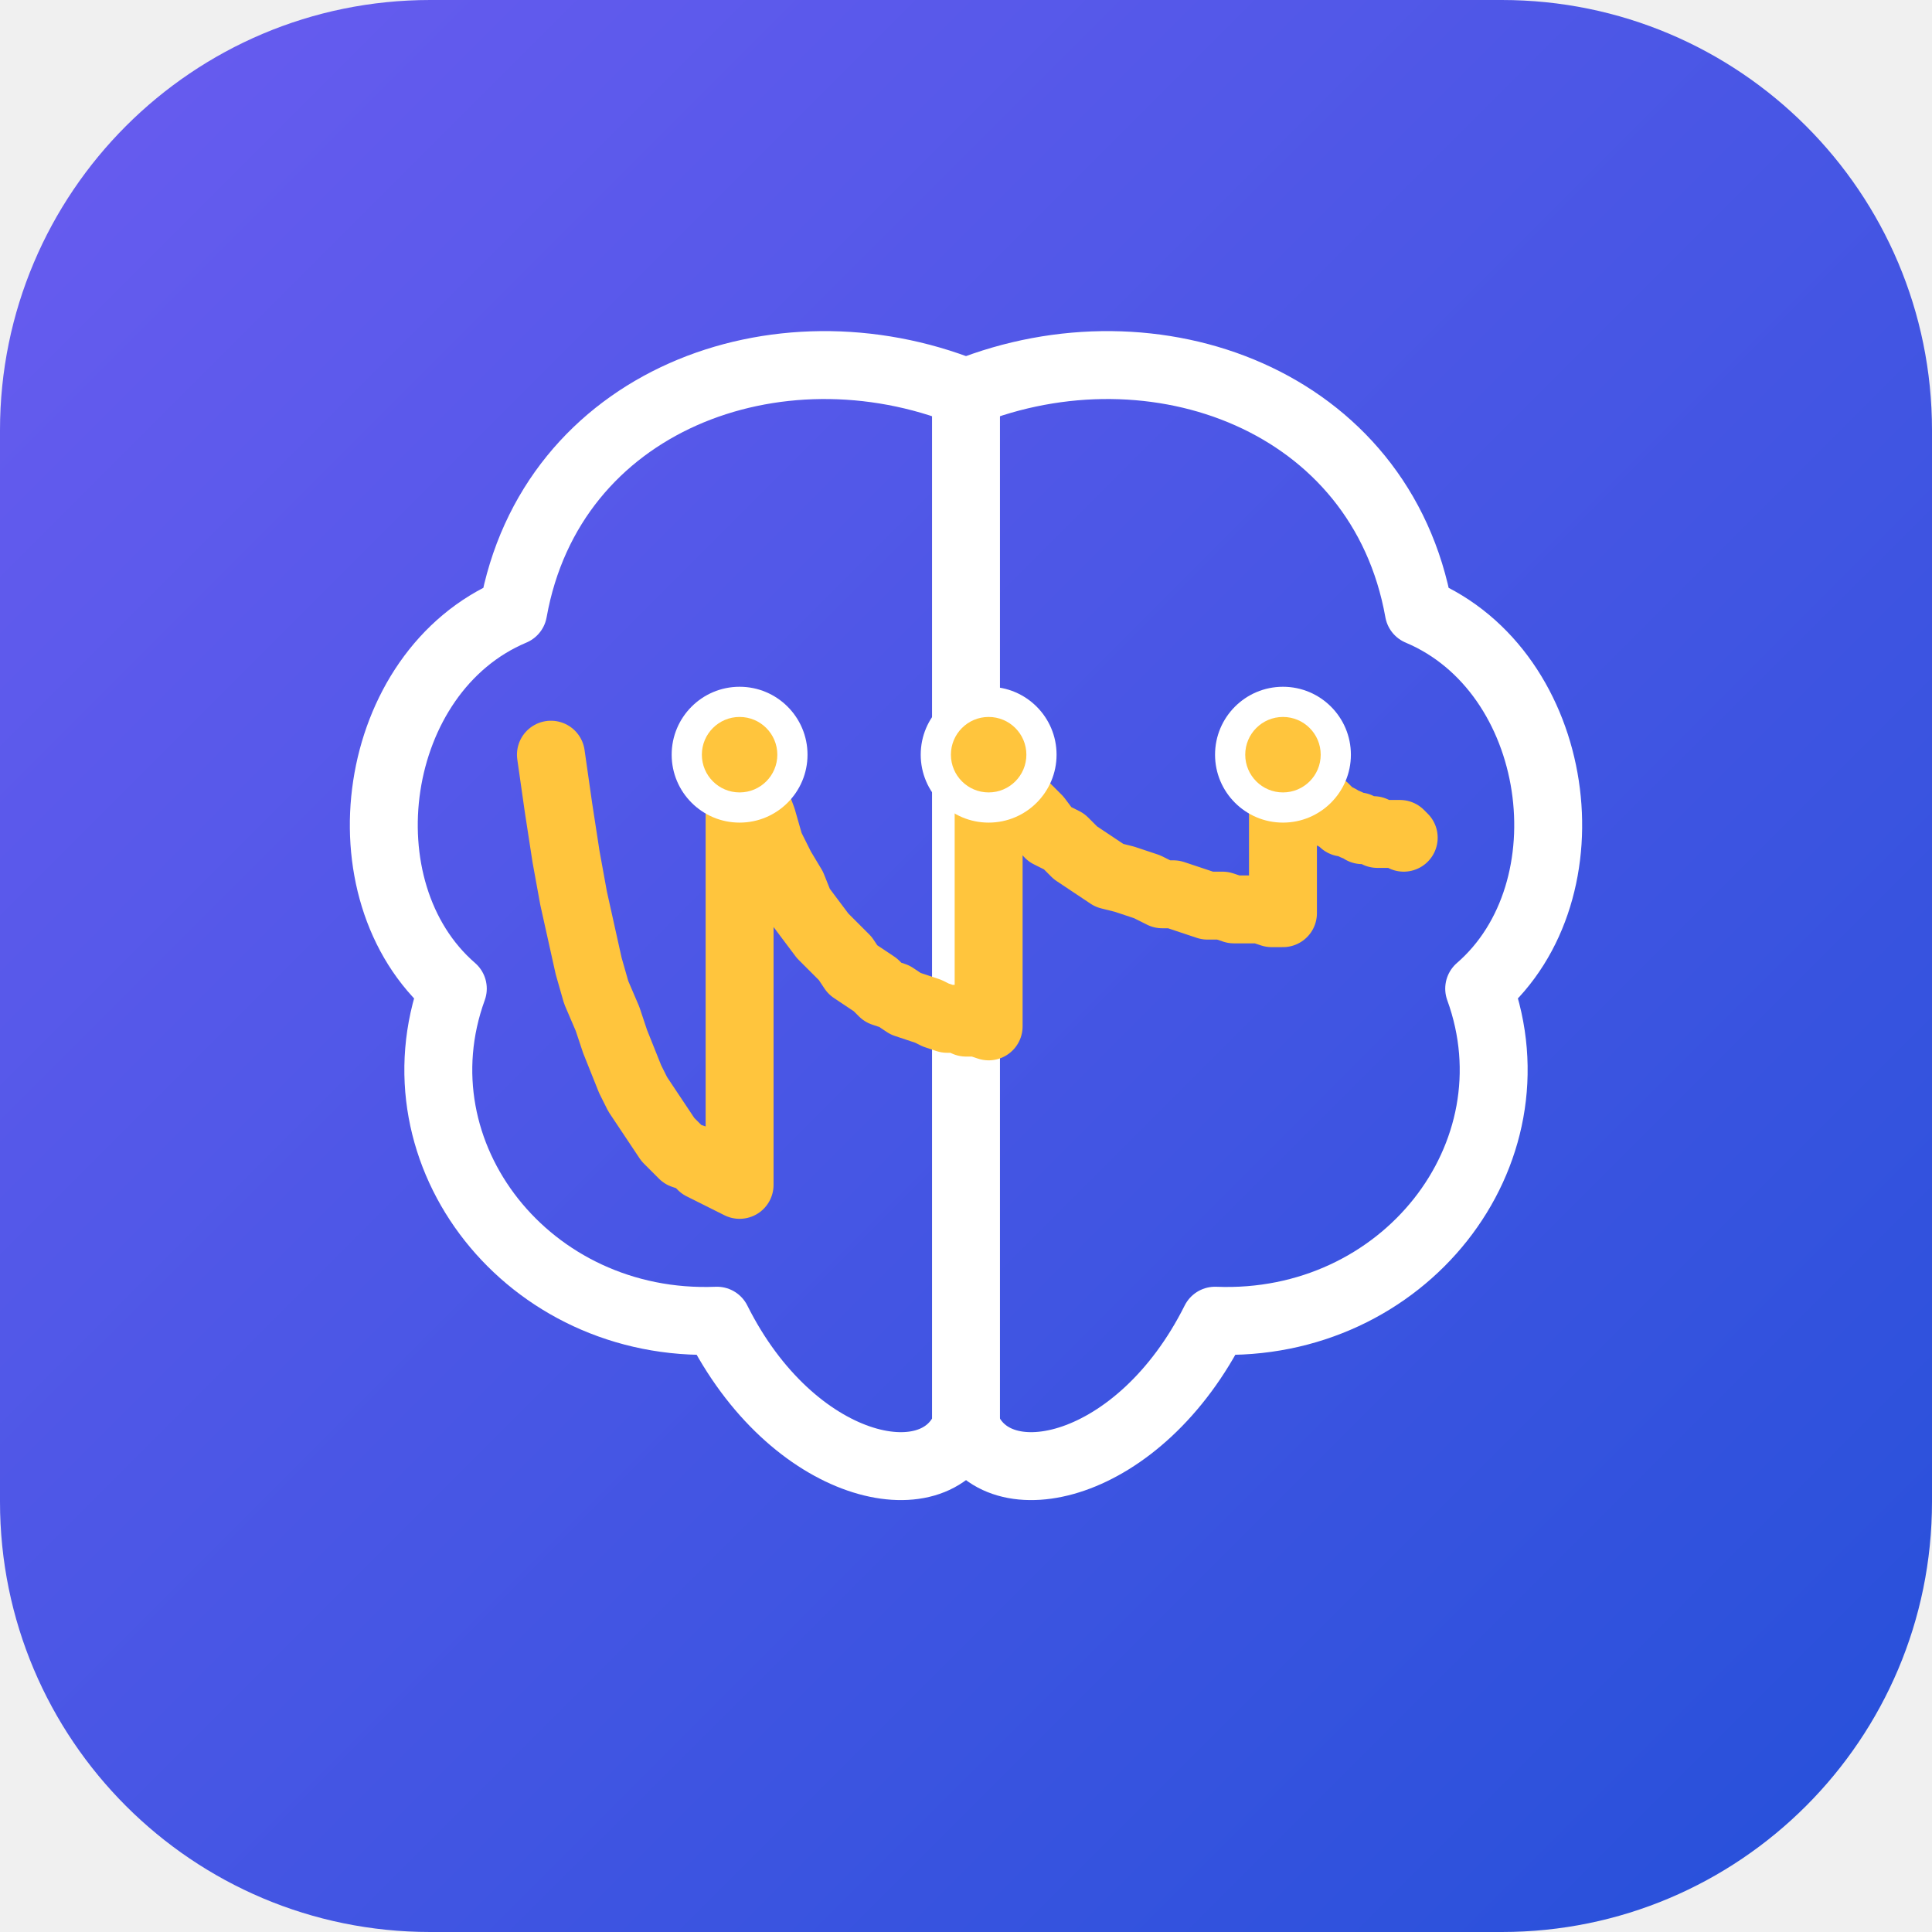
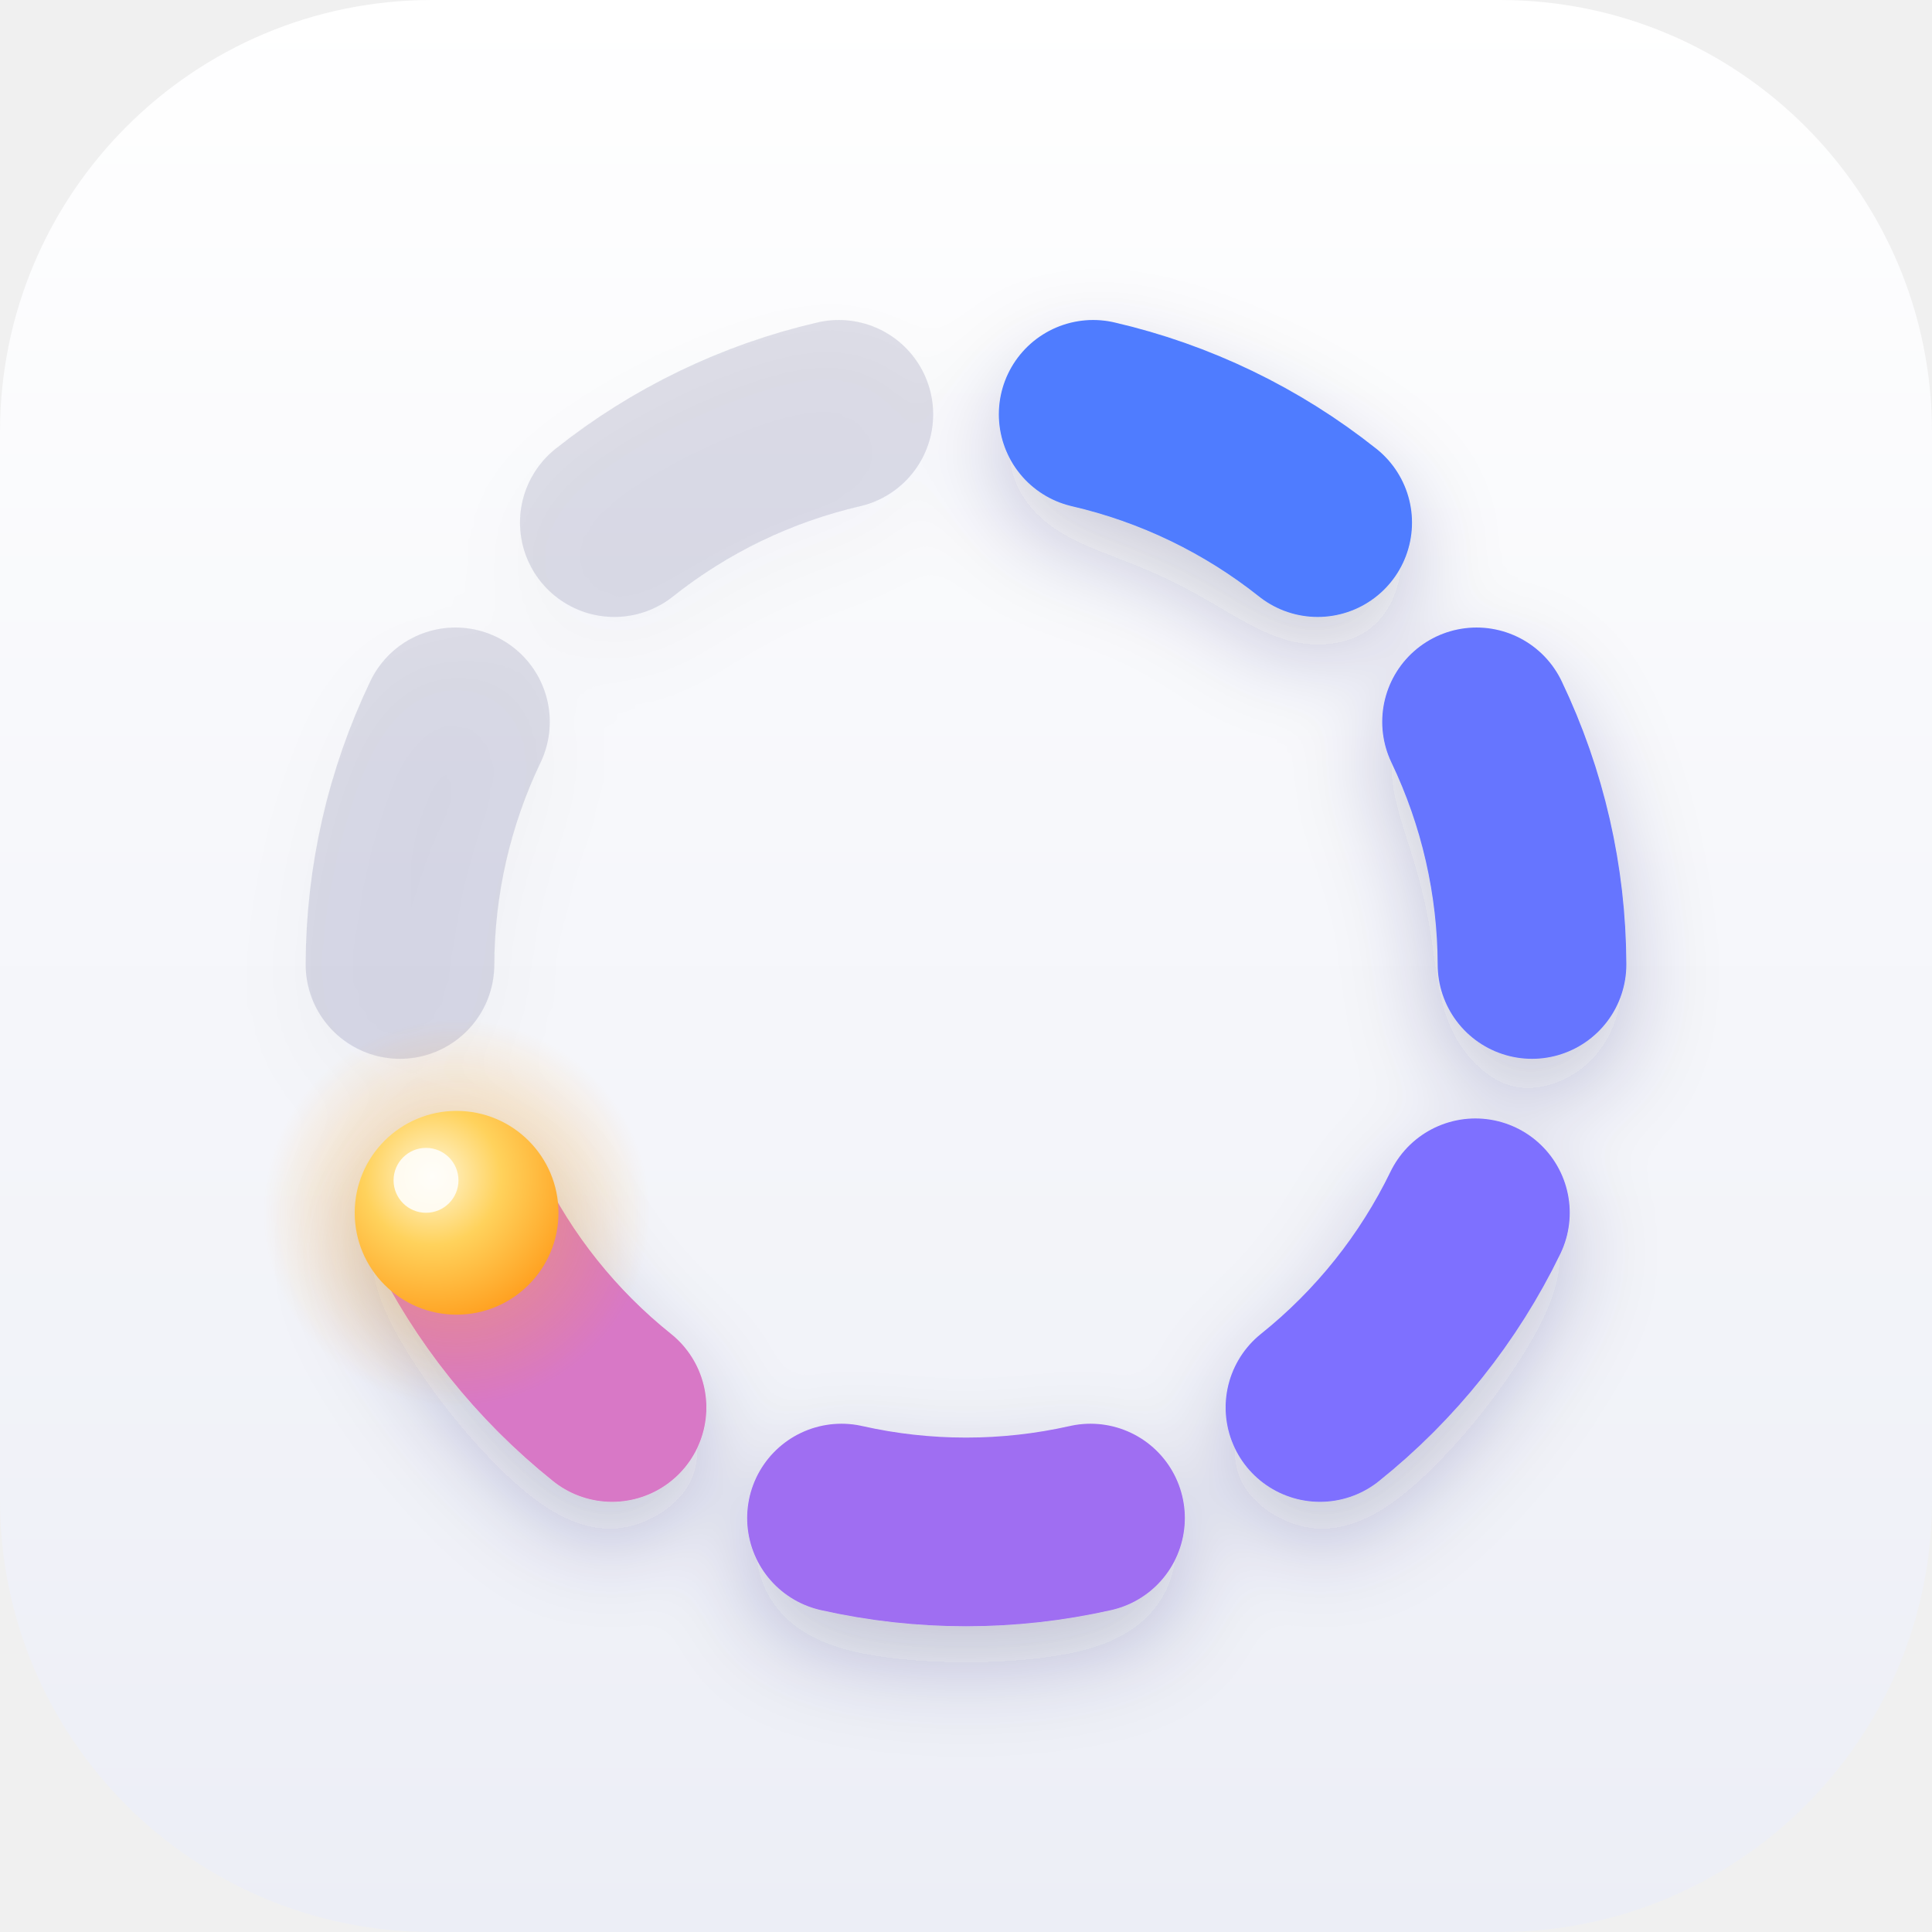
- <svg xmlns="http://www.w3.org/2000/svg" viewBox="0 0 512 512">
+ <svg xmlns="http://www.w3.org/2000/svg" viewBox="0 0 512 512" role="img" aria-label="The week as a ring of seven days, day 5 lit">
+   <style>.dark{display:none}@media (prefers-color-scheme: dark){.light{display:none}.dark{display:inline}}</style>
  <defs>
-     <linearGradient id="g" x1="0" y1="0" x2="1" y2="1">
-       <stop offset="0" stop-color="#6a5cf0" />
-       <stop offset="1" stop-color="#2550d9" />
+     <linearGradient id="lbg" x1="0" y1="0" x2="0" y2="1">
+       <stop offset="0" stop-color="#ffffff" />
+       <stop offset="1" stop-color="#eceef6" />
    </linearGradient>
+     <radialGradient id="lhl" cx=".3" cy=".08" r=".75">
+       <stop offset="0" stop-color="#ffffff" stop-opacity="0.0" />
+       <stop offset="1" stop-color="#ffffff" stop-opacity="0" />
+     </radialGradient>
+     <radialGradient id="lgold" cx=".38" cy=".32" r=".75">
+       <stop offset="0" stop-color="#fff6d6" />
+       <stop offset=".45" stop-color="#ffd25c" />
+       <stop offset="1" stop-color="#ff9d1c" />
+     </radialGradient>
+     <radialGradient id="lhalo">
+       <stop offset="0" stop-color="#ffc94a" stop-opacity=".75" />
+       <stop offset=".45" stop-color="#ffb02e" stop-opacity=".28" />
+       <stop offset="1" stop-color="#ff9d1c" stop-opacity="0" />
+     </radialGradient>
+     <filter id="lsh" x="-30%" y="-30%" width="160%" height="170%">
+       <feDropShadow dx="0" dy="10" stdDeviation="12" flood-color="#2a2a60" flood-opacity="0.22" />
+     </filter>
+     <linearGradient id="dbg" x1="0" y1="0" x2="0" y2="1">
+       <stop offset="0" stop-color="#2c2c30" />
+       <stop offset="1" stop-color="#0b0b0d" />
+     </linearGradient>
+     <radialGradient id="dhl" cx=".3" cy=".08" r=".75">
+       <stop offset="0" stop-color="#ffffff" stop-opacity="0.12" />
+       <stop offset="1" stop-color="#ffffff" stop-opacity="0" />
+     </radialGradient>
+     <radialGradient id="dgold" cx=".38" cy=".32" r=".75">
+       <stop offset="0" stop-color="#fff6d6" />
+       <stop offset=".45" stop-color="#ffd25c" />
+       <stop offset="1" stop-color="#ff9d1c" />
+     </radialGradient>
+     <radialGradient id="dhalo">
+       <stop offset="0" stop-color="#ffc94a" stop-opacity=".75" />
+       <stop offset=".45" stop-color="#ffb02e" stop-opacity=".28" />
+       <stop offset="1" stop-color="#ff9d1c" stop-opacity="0" />
+     </radialGradient>
+     <filter id="dsh" x="-30%" y="-30%" width="160%" height="170%">
+       <feDropShadow dx="0" dy="10" stdDeviation="14" flood-color="#000000" flood-opacity="0.45" />
+     </filter>
  </defs>
-   <rect width="512" height="512" rx="114" fill="url(#g)" />
-   <g fill="none" stroke="#ffffff" stroke-width="18" stroke-linecap="round" stroke-linejoin="round">
-     <path d="M256 104 C206 84 146 106 136 162 C98 178 90 236 120 262 C104 306 140 352 190 350 C210 390 248 398 256 378 Z" />
-     <path d="M256 104 C306 84 366 106 376 162 C414 178 422 236 392 262 C408 306 372 352 322 350 C302 390 264 398 256 378" />
+   <g class="light">
+     <rect width="512" height="512" rx="114.5" fill="url(#lbg)" />
+     <rect width="512" height="512" rx="114.5" fill="url(#lhl)" />
+     <g filter="url(#lsh)" fill="none" stroke-width="50" stroke-linecap="round">
+       <path d="M289.7 109.8A150 150 0 0 1 349.2 138.5" stroke="#4f7bff" />
+       <path d="M391.3 191.3A150 150 0 0 1 406.0 255.6" stroke="#6675ff" />
+       <path d="M391.0 321.4A150 150 0 0 1 349.8 373.0" stroke="#7e6fff" />
+       <path d="M289.0 402.3A150 150 0 0 1 223.0 402.3" stroke="#9f6ef2" />
+       <path d="M162.2 373.0A150 150 0 0 1 121.0 321.4" stroke="#d878c6" />
+       <path d="M106.0 255.6A150 150 0 0 1 120.7 191.3" stroke="#1d2550" stroke-opacity="0.12" />
+       <path d="M162.8 138.5A150 150 0 0 1 222.3 109.8" stroke="#1d2550" stroke-opacity="0.12" />
+     </g>
+     <circle cx="121.0" cy="321.4" r="51.3" fill="url(#lhalo)" />
+     <circle cx="121.0" cy="321.4" r="27" fill="url(#lgold)" />
+     <circle cx="112.9" cy="312.8" r="8.6" fill="#fff" opacity=".85" />
  </g>
-   <path d="M146 200 L148 214 L150 227 L152 238 L154 247 L156 256 L158 263 L161 270 L163 276 L165 281 L167 286 L169 290 L171 293 L173 296 L175 299 L177 302 L179 304 L181 306 L184 307 L186 309 L188 310 L190 311 L192 312 L194 313 L196 314 L196 200 L196 200 L199 209 L202 217 L204 224 L207 230 L210 235 L212 240 L215 244 L218 248 L221 251 L224 254 L226 257 L229 259 L232 261 L234 263 L237 264 L240 266 L243 267 L246 268 L248 269 L251 270 L254 270 L256 271 L259 271 L262 272 L262 200 L262 200 L265 205 L268 210 L272 214 L275 217 L278 221 L282 223 L285 226 L288 228 L291 230 L294 232 L298 233 L301 234 L304 235 L308 237 L311 237 L314 238 L317 239 L320 240 L324 240 L327 241 L330 241 L334 241 L337 242 L340 242 L340 200 L340 200 L341 203 L343 205 L344 207 L345 209 L347 211 L348 212 L349 213 L351 214 L352 215 L353 216 L355 217 L356 218 L357 218 L359 219 L360 219 L361 220 L363 220 L364 220 L365 221 L367 221 L368 221 L369 221 L371 221 L372 222" fill="none" stroke="#ffc53d" stroke-width="18" stroke-linecap="round" stroke-linejoin="round" />
-   <circle cx="196" cy="200" r="18" fill="#ffffff" />
-   <circle cx="196" cy="200" r="10" fill="#ffc53d" />
-   <circle cx="262" cy="200" r="18" fill="#ffffff" />
-   <circle cx="262" cy="200" r="10" fill="#ffc53d" />
-   <circle cx="340" cy="200" r="18" fill="#ffffff" />
-   <circle cx="340" cy="200" r="10" fill="#ffc53d" />
+   <g class="dark">
+     <rect width="512" height="512" rx="114.5" fill="url(#dbg)" />
+     <rect width="512" height="512" rx="114.5" fill="url(#dhl)" />
+     <g filter="url(#dsh)" fill="none" stroke-width="50" stroke-linecap="round">
+       <path d="M289.7 109.8A150 150 0 0 1 349.2 138.5" stroke="#b4b4bc" />
+       <path d="M391.3 191.3A150 150 0 0 1 406.0 255.6" stroke="#c5c5cc" />
+       <path d="M391.0 321.4A150 150 0 0 1 349.8 373.0" stroke="#d6d6dc" />
+       <path d="M289.0 402.3A150 150 0 0 1 223.0 402.3" stroke="#e8e8ec" />
+       <path d="M162.2 373.0A150 150 0 0 1 121.0 321.4" stroke="#f4f0e6" />
+       <path d="M106.0 255.6A150 150 0 0 1 120.7 191.3" stroke="#ffffff" stroke-opacity="0.12" />
+       <path d="M162.8 138.5A150 150 0 0 1 222.3 109.8" stroke="#ffffff" stroke-opacity="0.12" />
+     </g>
+     <circle cx="121.0" cy="321.4" r="62.1" fill="url(#dhalo)" />
+     <circle cx="121.0" cy="321.4" r="27" fill="url(#dgold)" />
+     <circle cx="112.9" cy="312.8" r="8.6" fill="#fff" opacity=".85" />
+   </g>
</svg>
